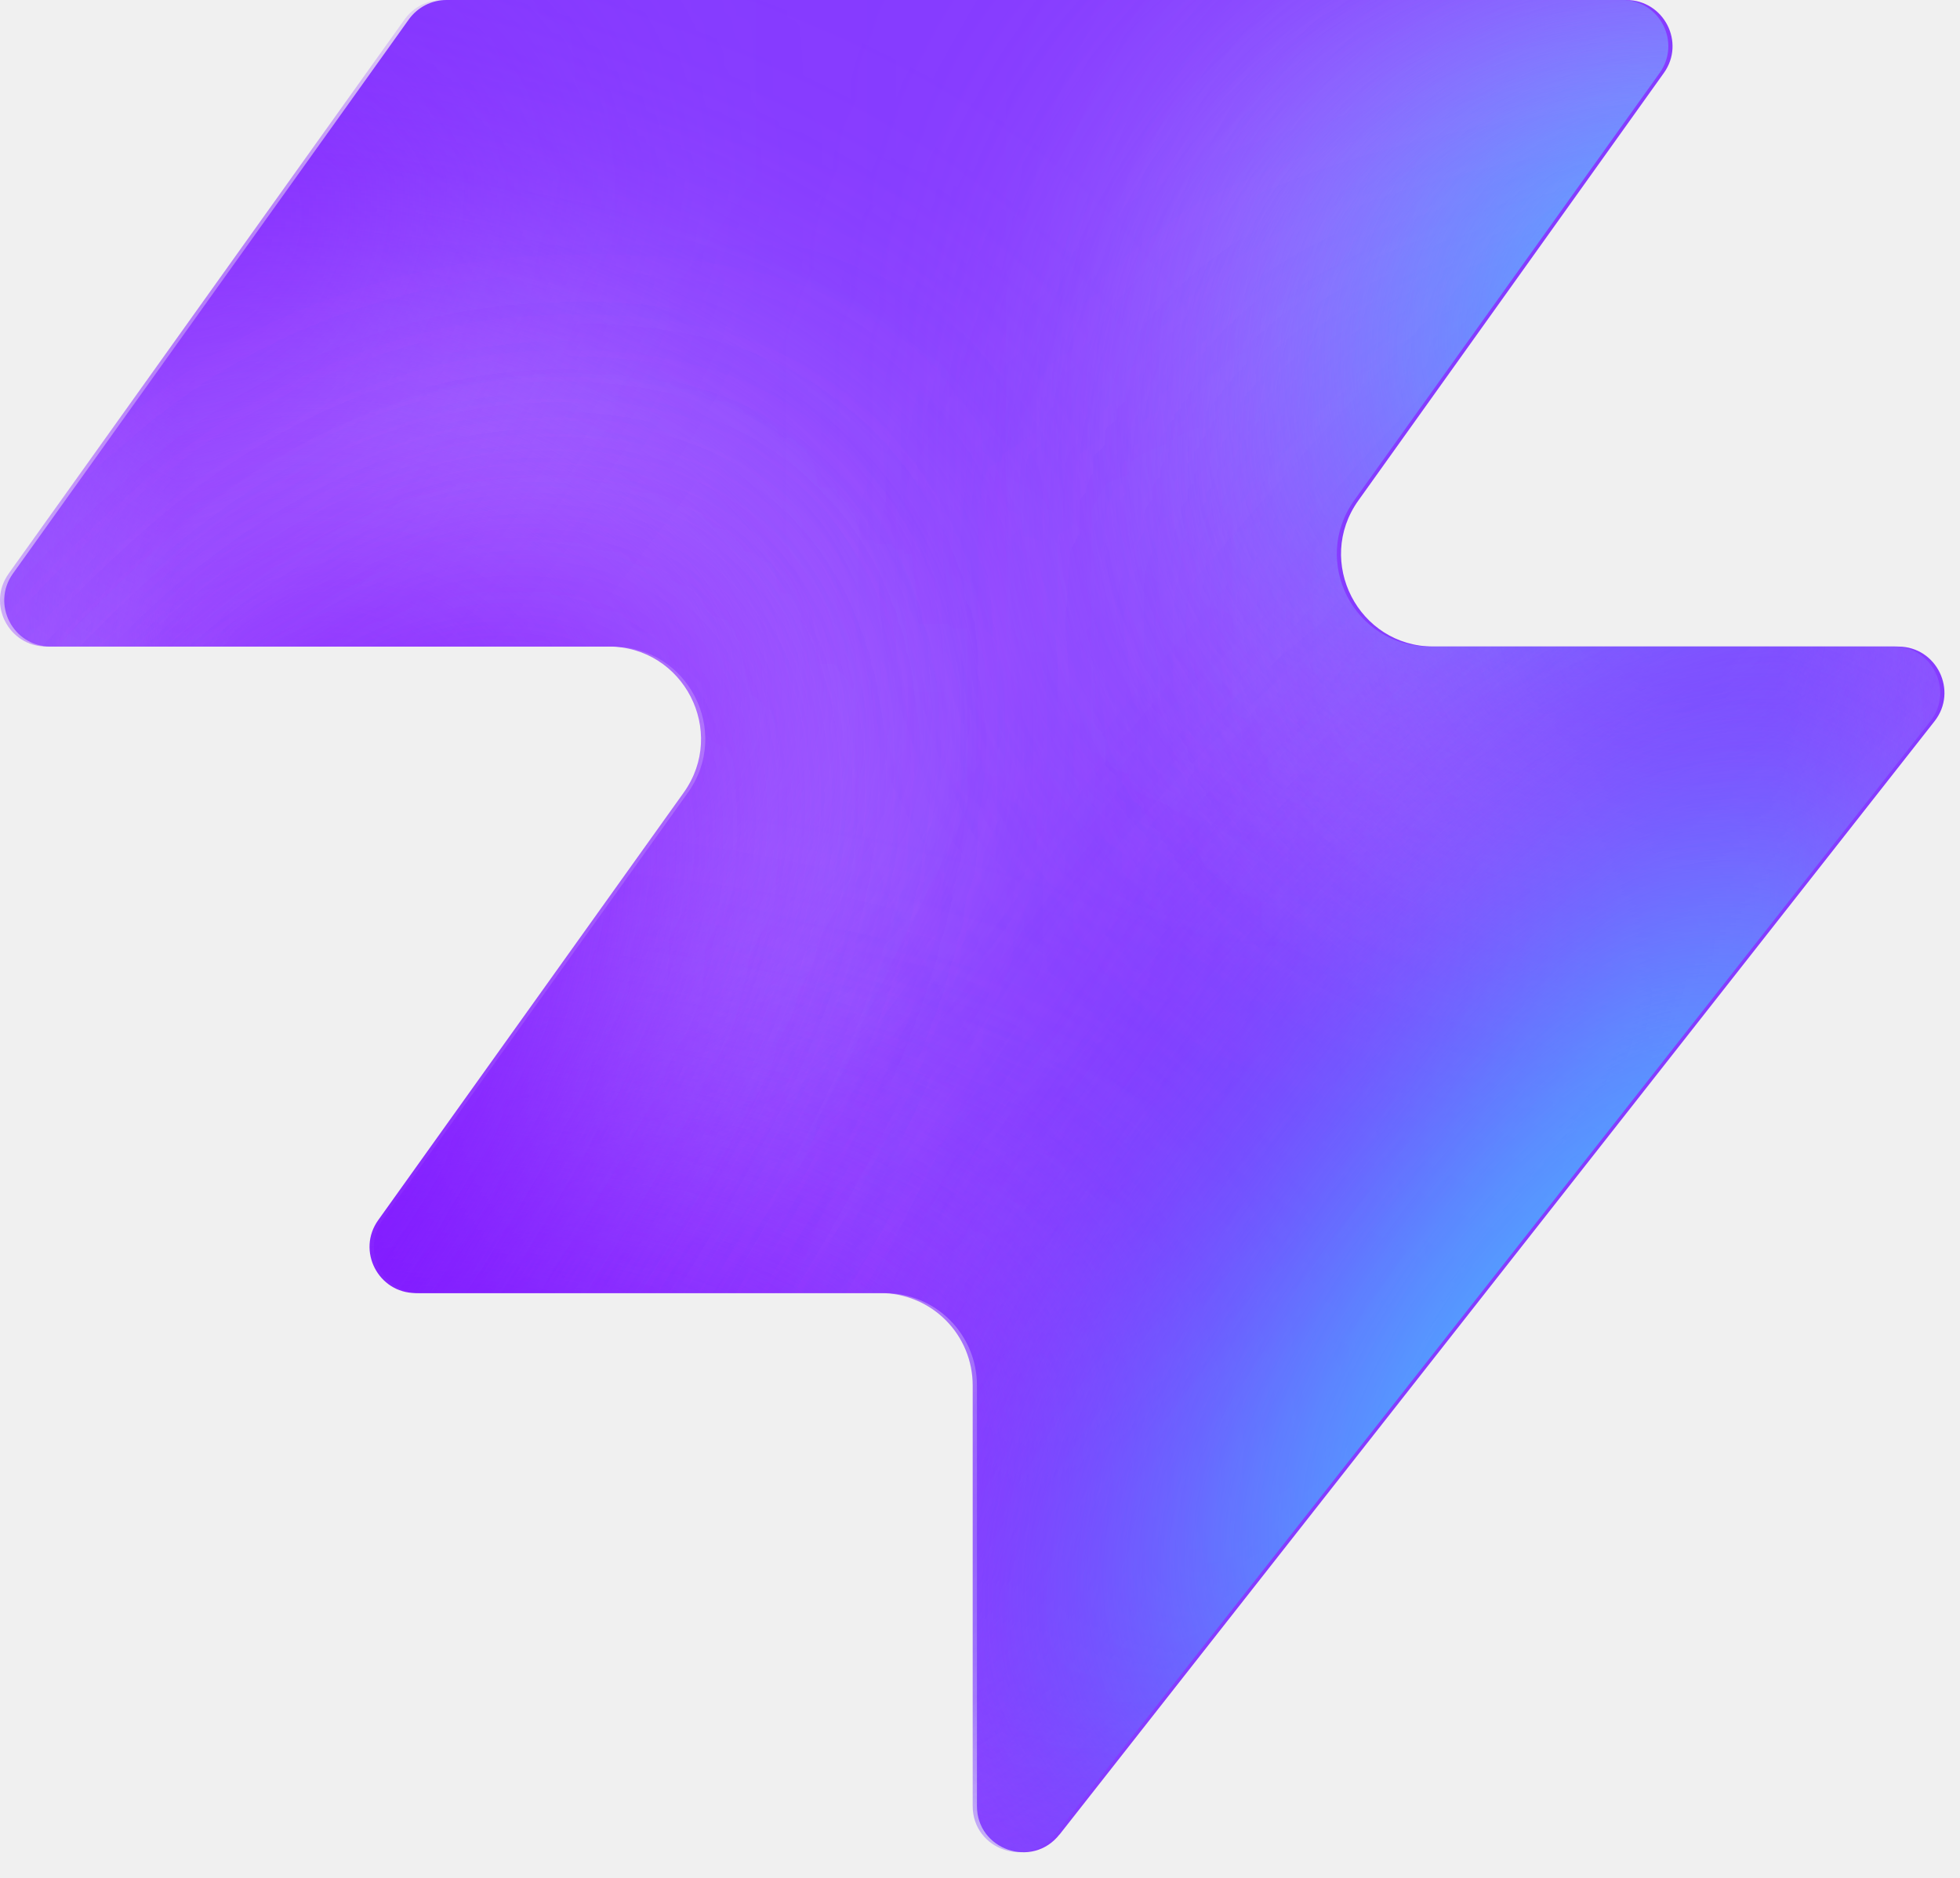
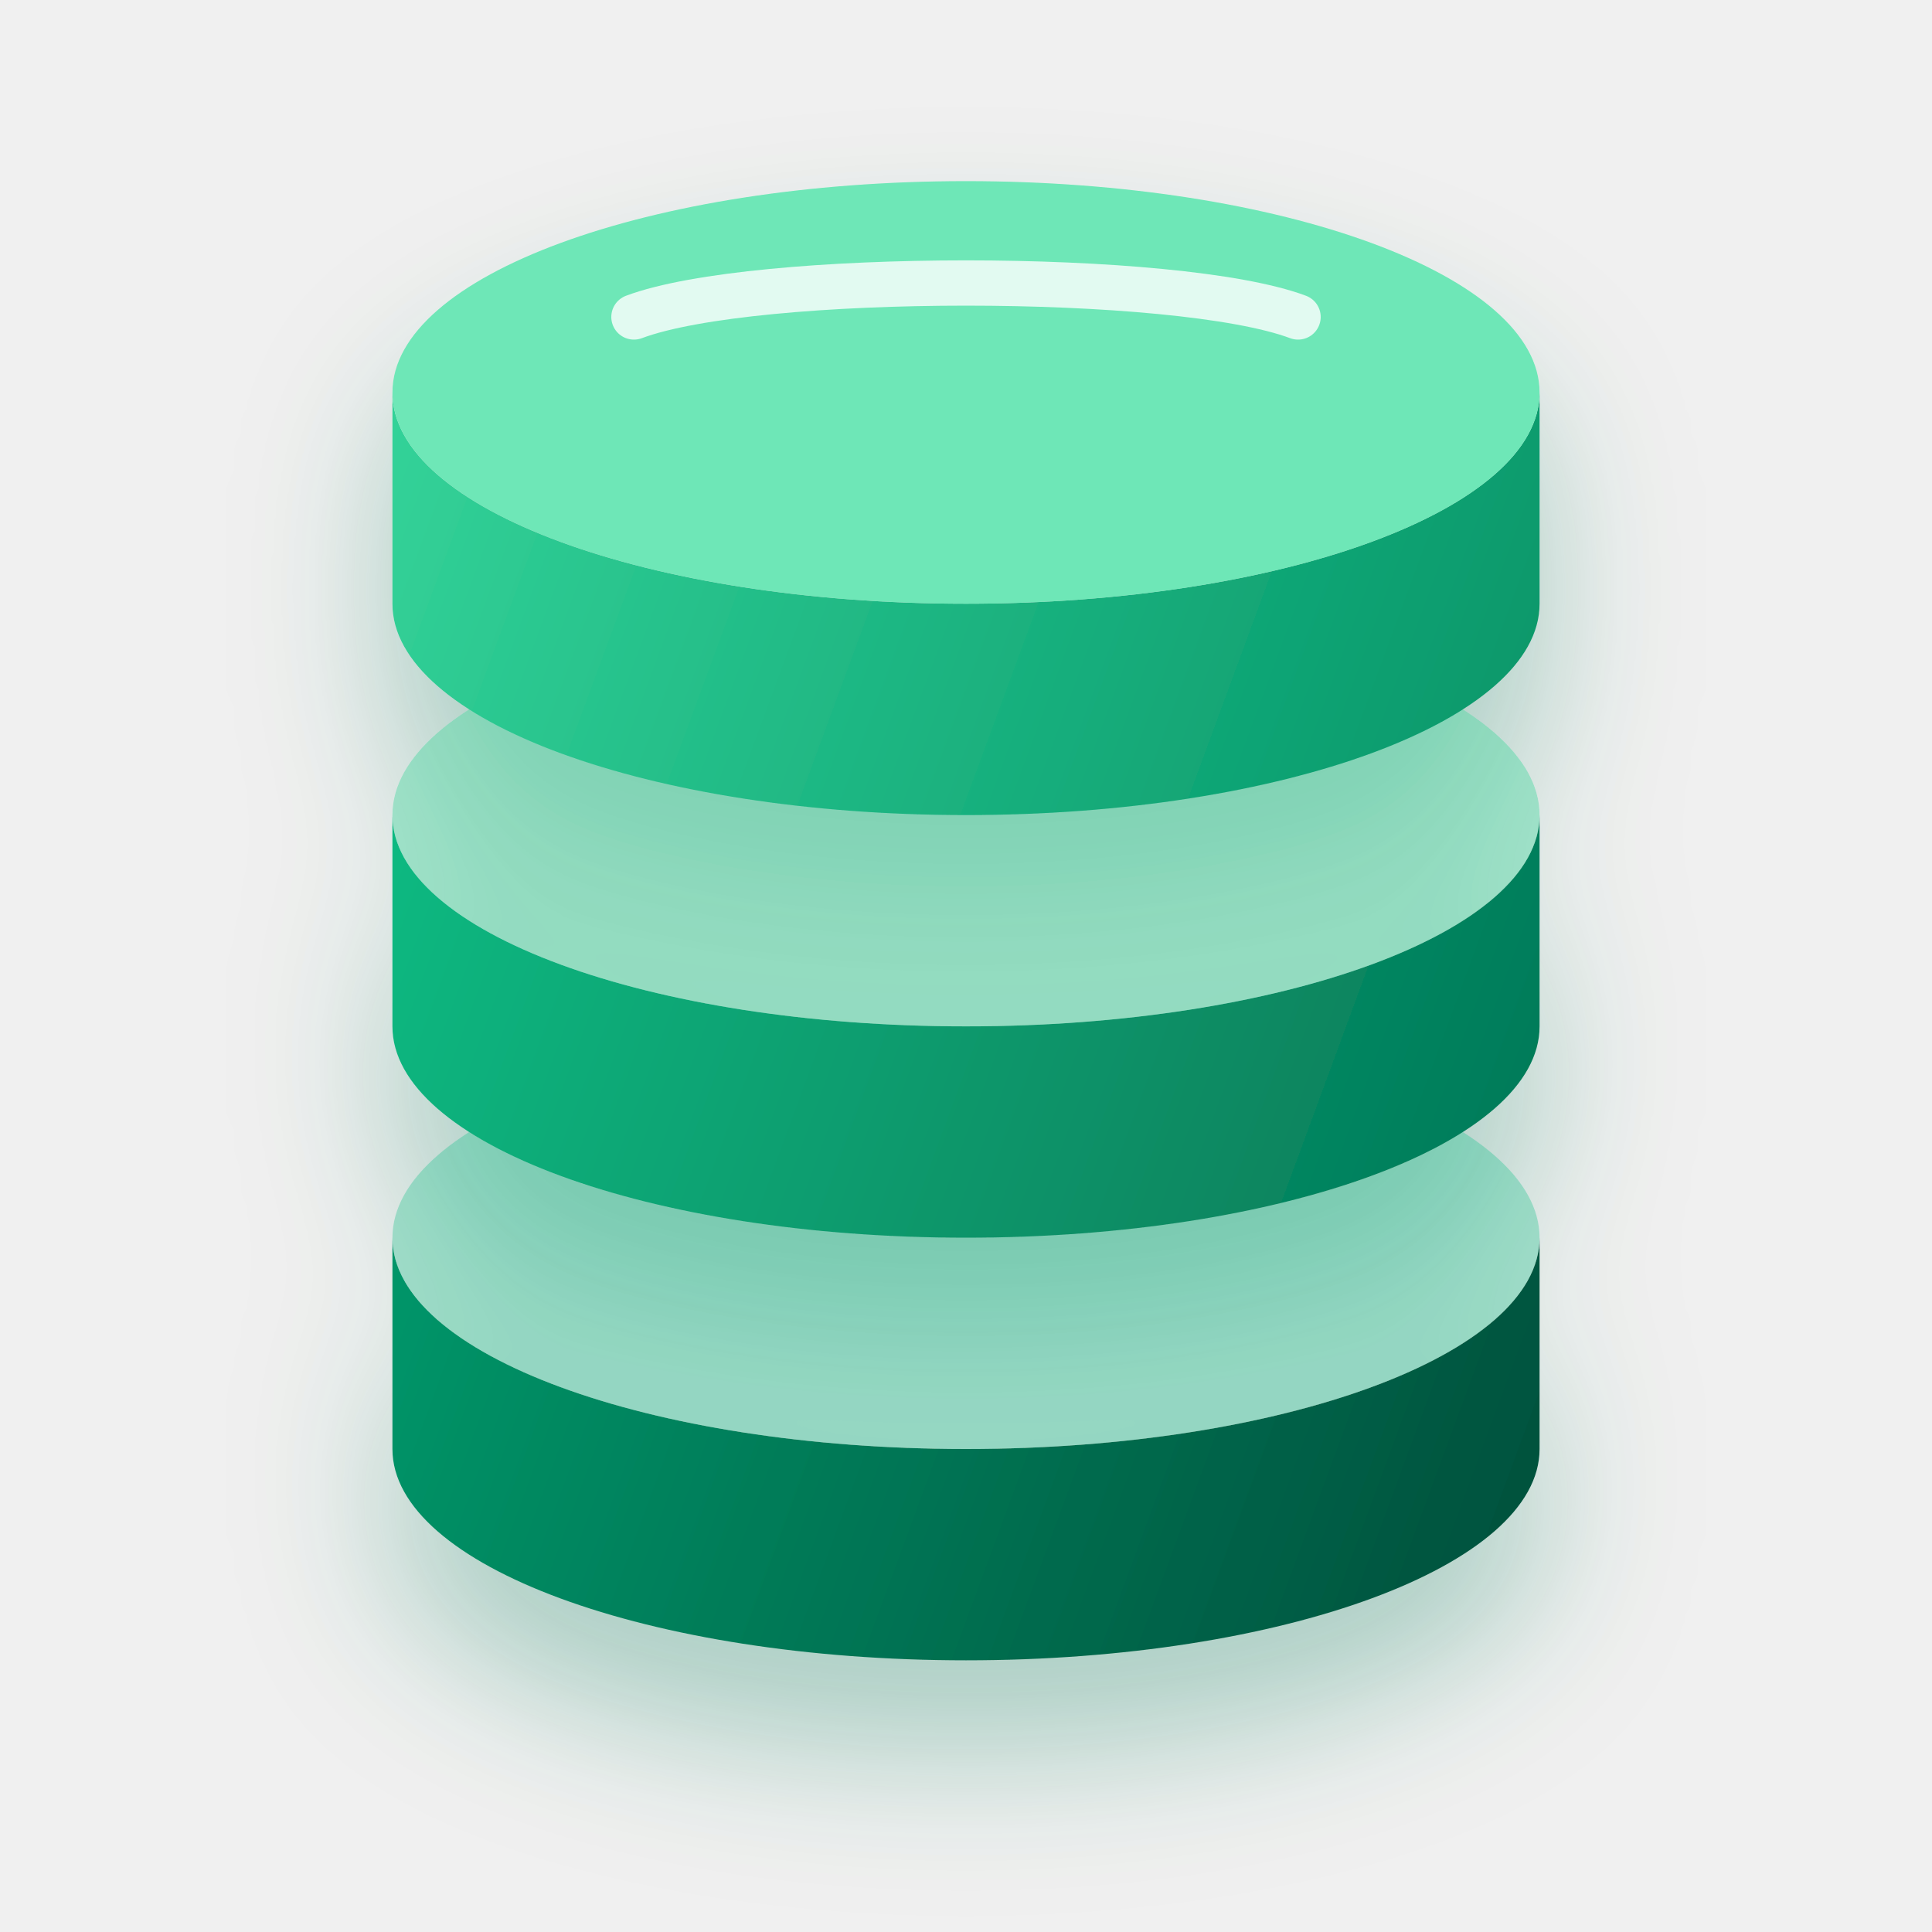
- <svg xmlns="http://www.w3.org/2000/svg" width="48" height="46" fill="none" viewBox="0 0 48 46">
-   <path fill="#863bff" d="M25.946 44.938c-.664.845-2.021.375-2.021-.698V33.937a2.26 2.26 0 0 0-2.262-2.262H10.287c-.92 0-1.456-1.04-.92-1.788l7.48-10.471c1.07-1.497 0-3.578-1.842-3.578H1.237c-.92 0-1.456-1.04-.92-1.788L10.013.474c.214-.297.556-.474.92-.474h28.894c.92 0 1.456 1.04.92 1.788l-7.48 10.471c-1.07 1.498 0 3.579 1.842 3.579h11.377c.943 0 1.473 1.088.89 1.83L25.947 44.94z" style="fill:#863bff;fill:color(display-p3 .525 .23 1);fill-opacity:1" />
-   <mask id="a" width="48" height="46" x="0" y="0" maskUnits="userSpaceOnUse" style="mask-type:alpha">
-     <path fill="#000" d="M25.842 44.938c-.664.844-2.021.375-2.021-.698V33.937a2.26 2.26 0 0 0-2.262-2.262H10.183c-.92 0-1.456-1.04-.92-1.788l7.48-10.471c1.07-1.498 0-3.579-1.842-3.579H1.133c-.92 0-1.456-1.04-.92-1.787L9.91.473c.214-.297.556-.474.92-.474h28.894c.92 0 1.456 1.04.92 1.788l-7.48 10.471c-1.07 1.498 0 3.578 1.842 3.578h11.377c.943 0 1.473 1.088.89 1.832L25.843 44.94z" style="fill:#000;fill-opacity:1" />
-   </mask>
-   <g mask="url(#a)">
-     <g filter="url(#b)">
-       <ellipse cx="5.508" cy="14.704" fill="#ede6ff" rx="5.508" ry="14.704" style="fill:#ede6ff;fill:color(display-p3 .927 .903 1);fill-opacity:1" transform="matrix(.00324 1 1 -.00324 -4.47 31.516)" />
-     </g>
-     <g filter="url(#c)">
-       <ellipse cx="10.399" cy="29.851" fill="#ede6ff" rx="10.399" ry="29.851" style="fill:#ede6ff;fill:color(display-p3 .927 .903 1);fill-opacity:1" transform="matrix(.00324 1 1 -.00324 -39.328 7.883)" />
-     </g>
-     <g filter="url(#d)">
-       <ellipse cx="5.508" cy="30.487" fill="#7e14ff" rx="5.508" ry="30.487" style="fill:#7e14ff;fill:color(display-p3 .492 .077 1);fill-opacity:1" transform="rotate(89.814 -25.913 -14.639)scale(1 -1)" />
-     </g>
-     <g filter="url(#e)">
-       <ellipse cx="5.508" cy="30.599" fill="#7e14ff" rx="5.508" ry="30.599" style="fill:#7e14ff;fill:color(display-p3 .492 .077 1);fill-opacity:1" transform="rotate(89.814 -32.644 -3.334)scale(1 -1)" />
-     </g>
-     <g filter="url(#f)">
-       <ellipse cx="5.508" cy="30.599" fill="#7e14ff" rx="5.508" ry="30.599" style="fill:#7e14ff;fill:color(display-p3 .492 .077 1);fill-opacity:1" transform="matrix(.00324 1 1 -.00324 -34.34 30.47)" />
-     </g>
-     <g filter="url(#g)">
-       <ellipse cx="14.072" cy="22.078" fill="#ede6ff" rx="14.072" ry="22.078" style="fill:#ede6ff;fill:color(display-p3 .927 .903 1);fill-opacity:1" transform="rotate(93.35 24.506 48.493)scale(-1 1)" />
-     </g>
-     <g filter="url(#h)">
-       <ellipse cx="3.47" cy="21.501" fill="#7e14ff" rx="3.47" ry="21.501" style="fill:#7e14ff;fill:color(display-p3 .492 .077 1);fill-opacity:1" transform="rotate(89.009 28.708 47.59)scale(-1 1)" />
-     </g>
-     <g filter="url(#i)">
-       <ellipse cx="3.47" cy="21.501" fill="#7e14ff" rx="3.47" ry="21.501" style="fill:#7e14ff;fill:color(display-p3 .492 .077 1);fill-opacity:1" transform="rotate(89.009 28.708 47.59)scale(-1 1)" />
-     </g>
-     <g filter="url(#j)">
-       <ellipse cx=".387" cy="8.972" fill="#7e14ff" rx="4.407" ry="29.108" style="fill:#7e14ff;fill:color(display-p3 .492 .077 1);fill-opacity:1" transform="rotate(39.51 .387 8.972)" />
-     </g>
-     <g filter="url(#k)">
-       <ellipse cx="47.523" cy="-6.092" fill="#7e14ff" rx="4.407" ry="29.108" style="fill:#7e14ff;fill:color(display-p3 .492 .077 1);fill-opacity:1" transform="rotate(37.892 47.523 -6.092)" />
-     </g>
-     <g filter="url(#l)">
-       <ellipse cx="41.412" cy="6.333" fill="#47bfff" rx="5.971" ry="9.665" style="fill:#47bfff;fill:color(display-p3 .28 .748 1);fill-opacity:1" transform="rotate(37.892 41.412 6.333)" />
-     </g>
-     <g filter="url(#m)">
-       <ellipse cx="-1.879" cy="38.332" fill="#7e14ff" rx="4.407" ry="29.108" style="fill:#7e14ff;fill:color(display-p3 .492 .077 1);fill-opacity:1" transform="rotate(37.892 -1.88 38.332)" />
-     </g>
-     <g filter="url(#n)">
-       <ellipse cx="-1.879" cy="38.332" fill="#7e14ff" rx="4.407" ry="29.108" style="fill:#7e14ff;fill:color(display-p3 .492 .077 1);fill-opacity:1" transform="rotate(37.892 -1.88 38.332)" />
-     </g>
-     <g filter="url(#o)">
-       <ellipse cx="35.651" cy="29.907" fill="#7e14ff" rx="4.407" ry="29.108" style="fill:#7e14ff;fill:color(display-p3 .492 .077 1);fill-opacity:1" transform="rotate(37.892 35.651 29.907)" />
-     </g>
-     <g filter="url(#p)">
-       <ellipse cx="38.418" cy="32.4" fill="#47bfff" rx="5.971" ry="15.297" style="fill:#47bfff;fill:color(display-p3 .28 .748 1);fill-opacity:1" transform="rotate(37.892 38.418 32.4)" />
-     </g>
-   </g>
+ <svg xmlns="http://www.w3.org/2000/svg" viewBox="0 0 128 128" fill="none">
  <defs>
-     <filter id="b" width="60.045" height="41.654" x="-19.77" y="16.149" color-interpolation-filters="sRGB" filterUnits="userSpaceOnUse">
-       <feFlood flood-opacity="0" result="BackgroundImageFix" />
-       <feBlend in="SourceGraphic" in2="BackgroundImageFix" result="shape" />
-       <feGaussianBlur result="effect1_foregroundBlur_2002_17158" stdDeviation="7.659" />
-     </filter>
-     <filter id="c" width="90.34" height="51.437" x="-54.613" y="-7.533" color-interpolation-filters="sRGB" filterUnits="userSpaceOnUse">
-       <feFlood flood-opacity="0" result="BackgroundImageFix" />
-       <feBlend in="SourceGraphic" in2="BackgroundImageFix" result="shape" />
-       <feGaussianBlur result="effect1_foregroundBlur_2002_17158" stdDeviation="7.659" />
-     </filter>
-     <filter id="d" width="79.355" height="29.4" x="-49.64" y="2.03" color-interpolation-filters="sRGB" filterUnits="userSpaceOnUse">
-       <feFlood flood-opacity="0" result="BackgroundImageFix" />
-       <feBlend in="SourceGraphic" in2="BackgroundImageFix" result="shape" />
-       <feGaussianBlur result="effect1_foregroundBlur_2002_17158" stdDeviation="4.596" />
-     </filter>
-     <filter id="e" width="79.579" height="29.4" x="-45.045" y="20.029" color-interpolation-filters="sRGB" filterUnits="userSpaceOnUse">
-       <feFlood flood-opacity="0" result="BackgroundImageFix" />
-       <feBlend in="SourceGraphic" in2="BackgroundImageFix" result="shape" />
-       <feGaussianBlur result="effect1_foregroundBlur_2002_17158" stdDeviation="4.596" />
-     </filter>
-     <filter id="f" width="79.579" height="29.4" x="-43.513" y="21.178" color-interpolation-filters="sRGB" filterUnits="userSpaceOnUse">
-       <feFlood flood-opacity="0" result="BackgroundImageFix" />
-       <feBlend in="SourceGraphic" in2="BackgroundImageFix" result="shape" />
-       <feGaussianBlur result="effect1_foregroundBlur_2002_17158" stdDeviation="4.596" />
-     </filter>
-     <filter id="g" width="74.749" height="58.852" x="15.756" y="-17.901" color-interpolation-filters="sRGB" filterUnits="userSpaceOnUse">
-       <feFlood flood-opacity="0" result="BackgroundImageFix" />
-       <feBlend in="SourceGraphic" in2="BackgroundImageFix" result="shape" />
-       <feGaussianBlur result="effect1_foregroundBlur_2002_17158" stdDeviation="7.659" />
-     </filter>
-     <filter id="h" width="61.377" height="25.362" x="23.548" y="2.284" color-interpolation-filters="sRGB" filterUnits="userSpaceOnUse">
-       <feFlood flood-opacity="0" result="BackgroundImageFix" />
-       <feBlend in="SourceGraphic" in2="BackgroundImageFix" result="shape" />
-       <feGaussianBlur result="effect1_foregroundBlur_2002_17158" stdDeviation="4.596" />
-     </filter>
-     <filter id="i" width="61.377" height="25.362" x="23.548" y="2.284" color-interpolation-filters="sRGB" filterUnits="userSpaceOnUse">
-       <feFlood flood-opacity="0" result="BackgroundImageFix" />
-       <feBlend in="SourceGraphic" in2="BackgroundImageFix" result="shape" />
-       <feGaussianBlur result="effect1_foregroundBlur_2002_17158" stdDeviation="4.596" />
-     </filter>
-     <filter id="j" width="56.045" height="63.649" x="-27.636" y="-22.853" color-interpolation-filters="sRGB" filterUnits="userSpaceOnUse">
-       <feFlood flood-opacity="0" result="BackgroundImageFix" />
-       <feBlend in="SourceGraphic" in2="BackgroundImageFix" result="shape" />
-       <feGaussianBlur result="effect1_foregroundBlur_2002_17158" stdDeviation="4.596" />
-     </filter>
-     <filter id="k" width="54.814" height="64.646" x="20.116" y="-38.415" color-interpolation-filters="sRGB" filterUnits="userSpaceOnUse">
-       <feFlood flood-opacity="0" result="BackgroundImageFix" />
-       <feBlend in="SourceGraphic" in2="BackgroundImageFix" result="shape" />
-       <feGaussianBlur result="effect1_foregroundBlur_2002_17158" stdDeviation="4.596" />
-     </filter>
-     <filter id="l" width="33.541" height="35.313" x="24.641" y="-11.323" color-interpolation-filters="sRGB" filterUnits="userSpaceOnUse">
-       <feFlood flood-opacity="0" result="BackgroundImageFix" />
-       <feBlend in="SourceGraphic" in2="BackgroundImageFix" result="shape" />
-       <feGaussianBlur result="effect1_foregroundBlur_2002_17158" stdDeviation="4.596" />
-     </filter>
-     <filter id="m" width="54.814" height="64.646" x="-29.286" y="6.009" color-interpolation-filters="sRGB" filterUnits="userSpaceOnUse">
-       <feFlood flood-opacity="0" result="BackgroundImageFix" />
-       <feBlend in="SourceGraphic" in2="BackgroundImageFix" result="shape" />
-       <feGaussianBlur result="effect1_foregroundBlur_2002_17158" stdDeviation="4.596" />
-     </filter>
-     <filter id="n" width="54.814" height="64.646" x="-29.286" y="6.009" color-interpolation-filters="sRGB" filterUnits="userSpaceOnUse">
-       <feFlood flood-opacity="0" result="BackgroundImageFix" />
-       <feBlend in="SourceGraphic" in2="BackgroundImageFix" result="shape" />
-       <feGaussianBlur result="effect1_foregroundBlur_2002_17158" stdDeviation="4.596" />
-     </filter>
-     <filter id="o" width="54.814" height="64.646" x="8.244" y="-2.416" color-interpolation-filters="sRGB" filterUnits="userSpaceOnUse">
-       <feFlood flood-opacity="0" result="BackgroundImageFix" />
-       <feBlend in="SourceGraphic" in2="BackgroundImageFix" result="shape" />
-       <feGaussianBlur result="effect1_foregroundBlur_2002_17158" stdDeviation="4.596" />
-     </filter>
-     <filter id="p" width="39.409" height="43.623" x="18.713" y="10.588" color-interpolation-filters="sRGB" filterUnits="userSpaceOnUse">
-       <feFlood flood-opacity="0" result="BackgroundImageFix" />
-       <feBlend in="SourceGraphic" in2="BackgroundImageFix" result="shape" />
-       <feGaussianBlur result="effect1_foregroundBlur_2002_17158" stdDeviation="4.596" />
+     <linearGradient id="pb-top-grad" x1="26" y1="24" x2="102" y2="52" gradientUnits="userSpaceOnUse">
+       <stop offset="0%" stop-color="#34d399" />
+       <stop offset="100%" stop-color="#059669" />
+     </linearGradient>
+     <linearGradient id="pb-mid-grad" x1="26" y1="54" x2="102" y2="82" gradientUnits="userSpaceOnUse">
+       <stop offset="0%" stop-color="#10b981" />
+       <stop offset="100%" stop-color="#047857" />
+     </linearGradient>
+     <linearGradient id="pb-base-grad" x1="26" y1="82" x2="102" y2="110" gradientUnits="userSpaceOnUse">
+       <stop offset="0%" stop-color="#059669" />
+       <stop offset="100%" stop-color="#064e3b" />
+     </linearGradient>
+     <filter id="pb-glow" x="0" y="0" width="128" height="128" filterUnits="userSpaceOnUse" color-interpolation-filters="sRGB">
+       <feDropShadow dx="0" dy="6" stdDeviation="5" flood-color="#047857" flood-opacity="0.3" />
    </filter>
  </defs>
+   <g filter="url(#pb-glow)">
+     <path d="M26 82C26 89.732 43.013 96 64 96C84.987 96 102 89.732 102 82V96C102 103.732 84.987 110 64 110C43.013 110 26 103.732 26 96V82Z" fill="url(#pb-base-grad)" />
+     <ellipse cx="64" cy="82" rx="38" ry="14" fill="#10b981" opacity="0.3" />
+     <path d="M26 54C26 61.732 43.013 68 64 68C84.987 68 102 61.732 102 54V68C102 75.732 84.987 82 64 82C43.013 82 26 75.732 26 68V54Z" fill="url(#pb-mid-grad)" />
+     <ellipse cx="64" cy="54" rx="38" ry="14" fill="#34d399" opacity="0.4" />
+     <path d="M26 26C26 33.732 43.013 40 64 40C84.987 40 102 33.732 102 26V40C102 47.732 84.987 54 64 54C43.013 54 26 47.732 26 40V26Z" fill="url(#pb-top-grad)" />
+     <ellipse cx="64" cy="26" rx="38" ry="14" fill="#6ee7b7" />
+   </g>
+   <path d="M42 21C50 18 78 18 86 21" stroke="#ffffff" stroke-width="3" stroke-linecap="round" opacity="0.8" />
</svg>
